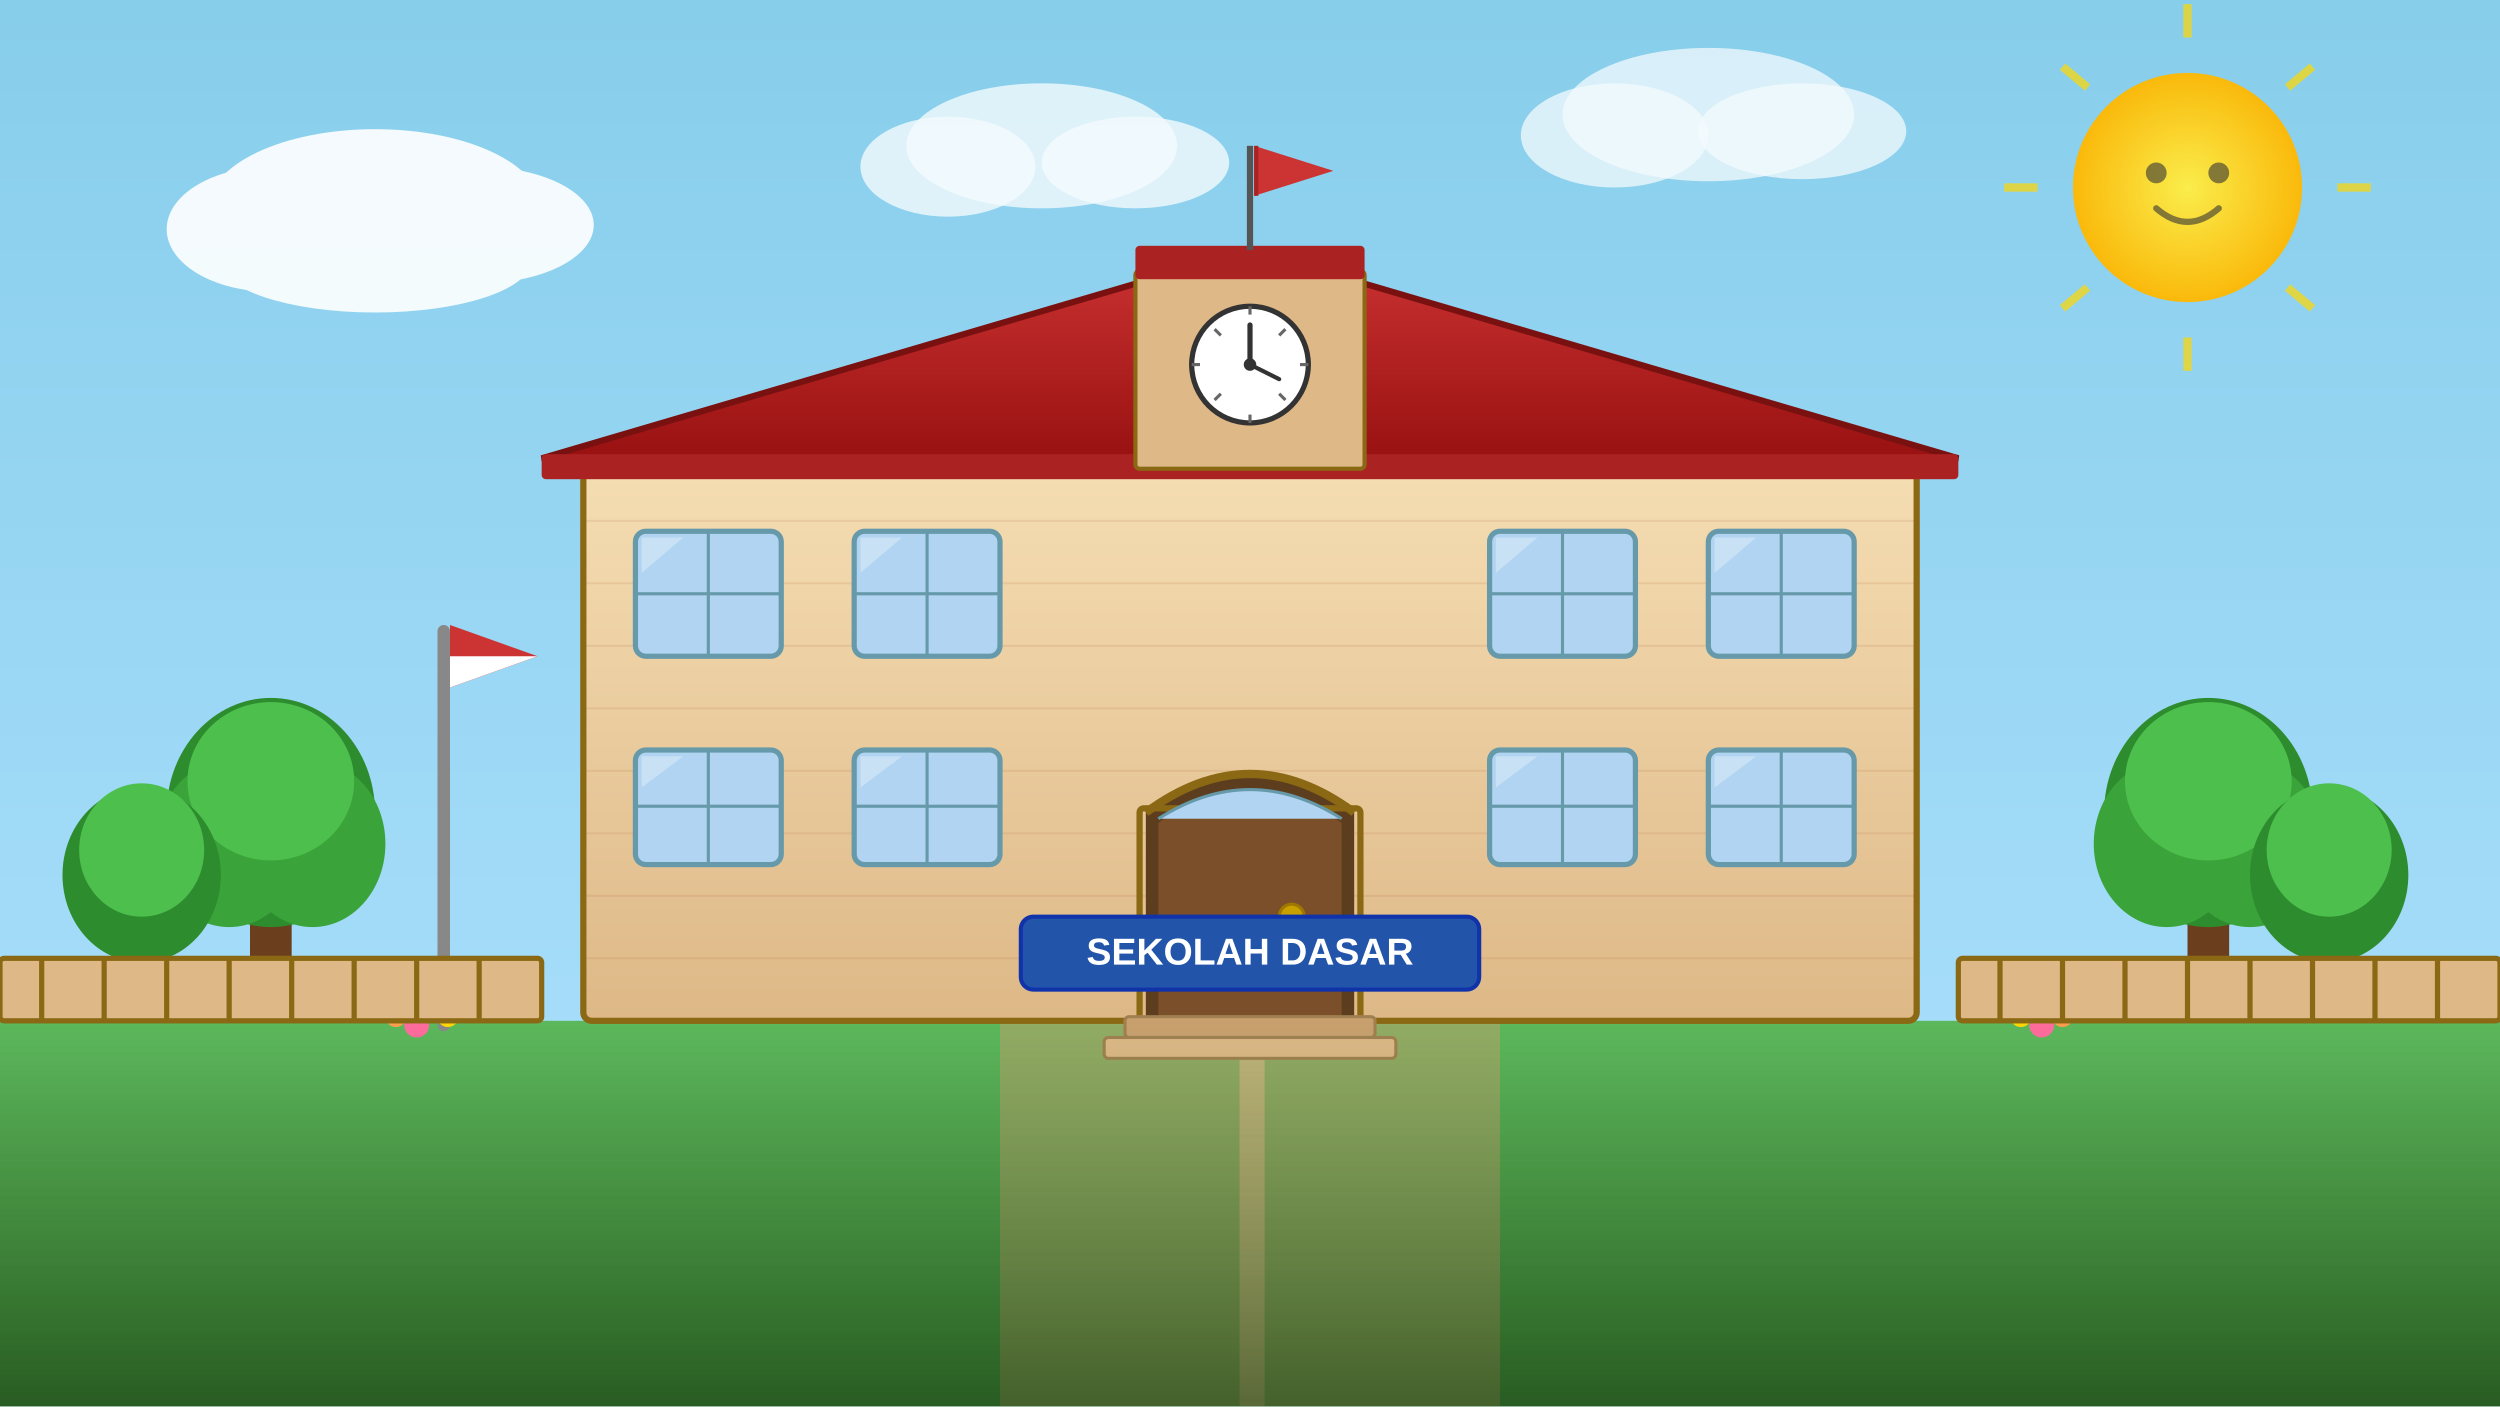
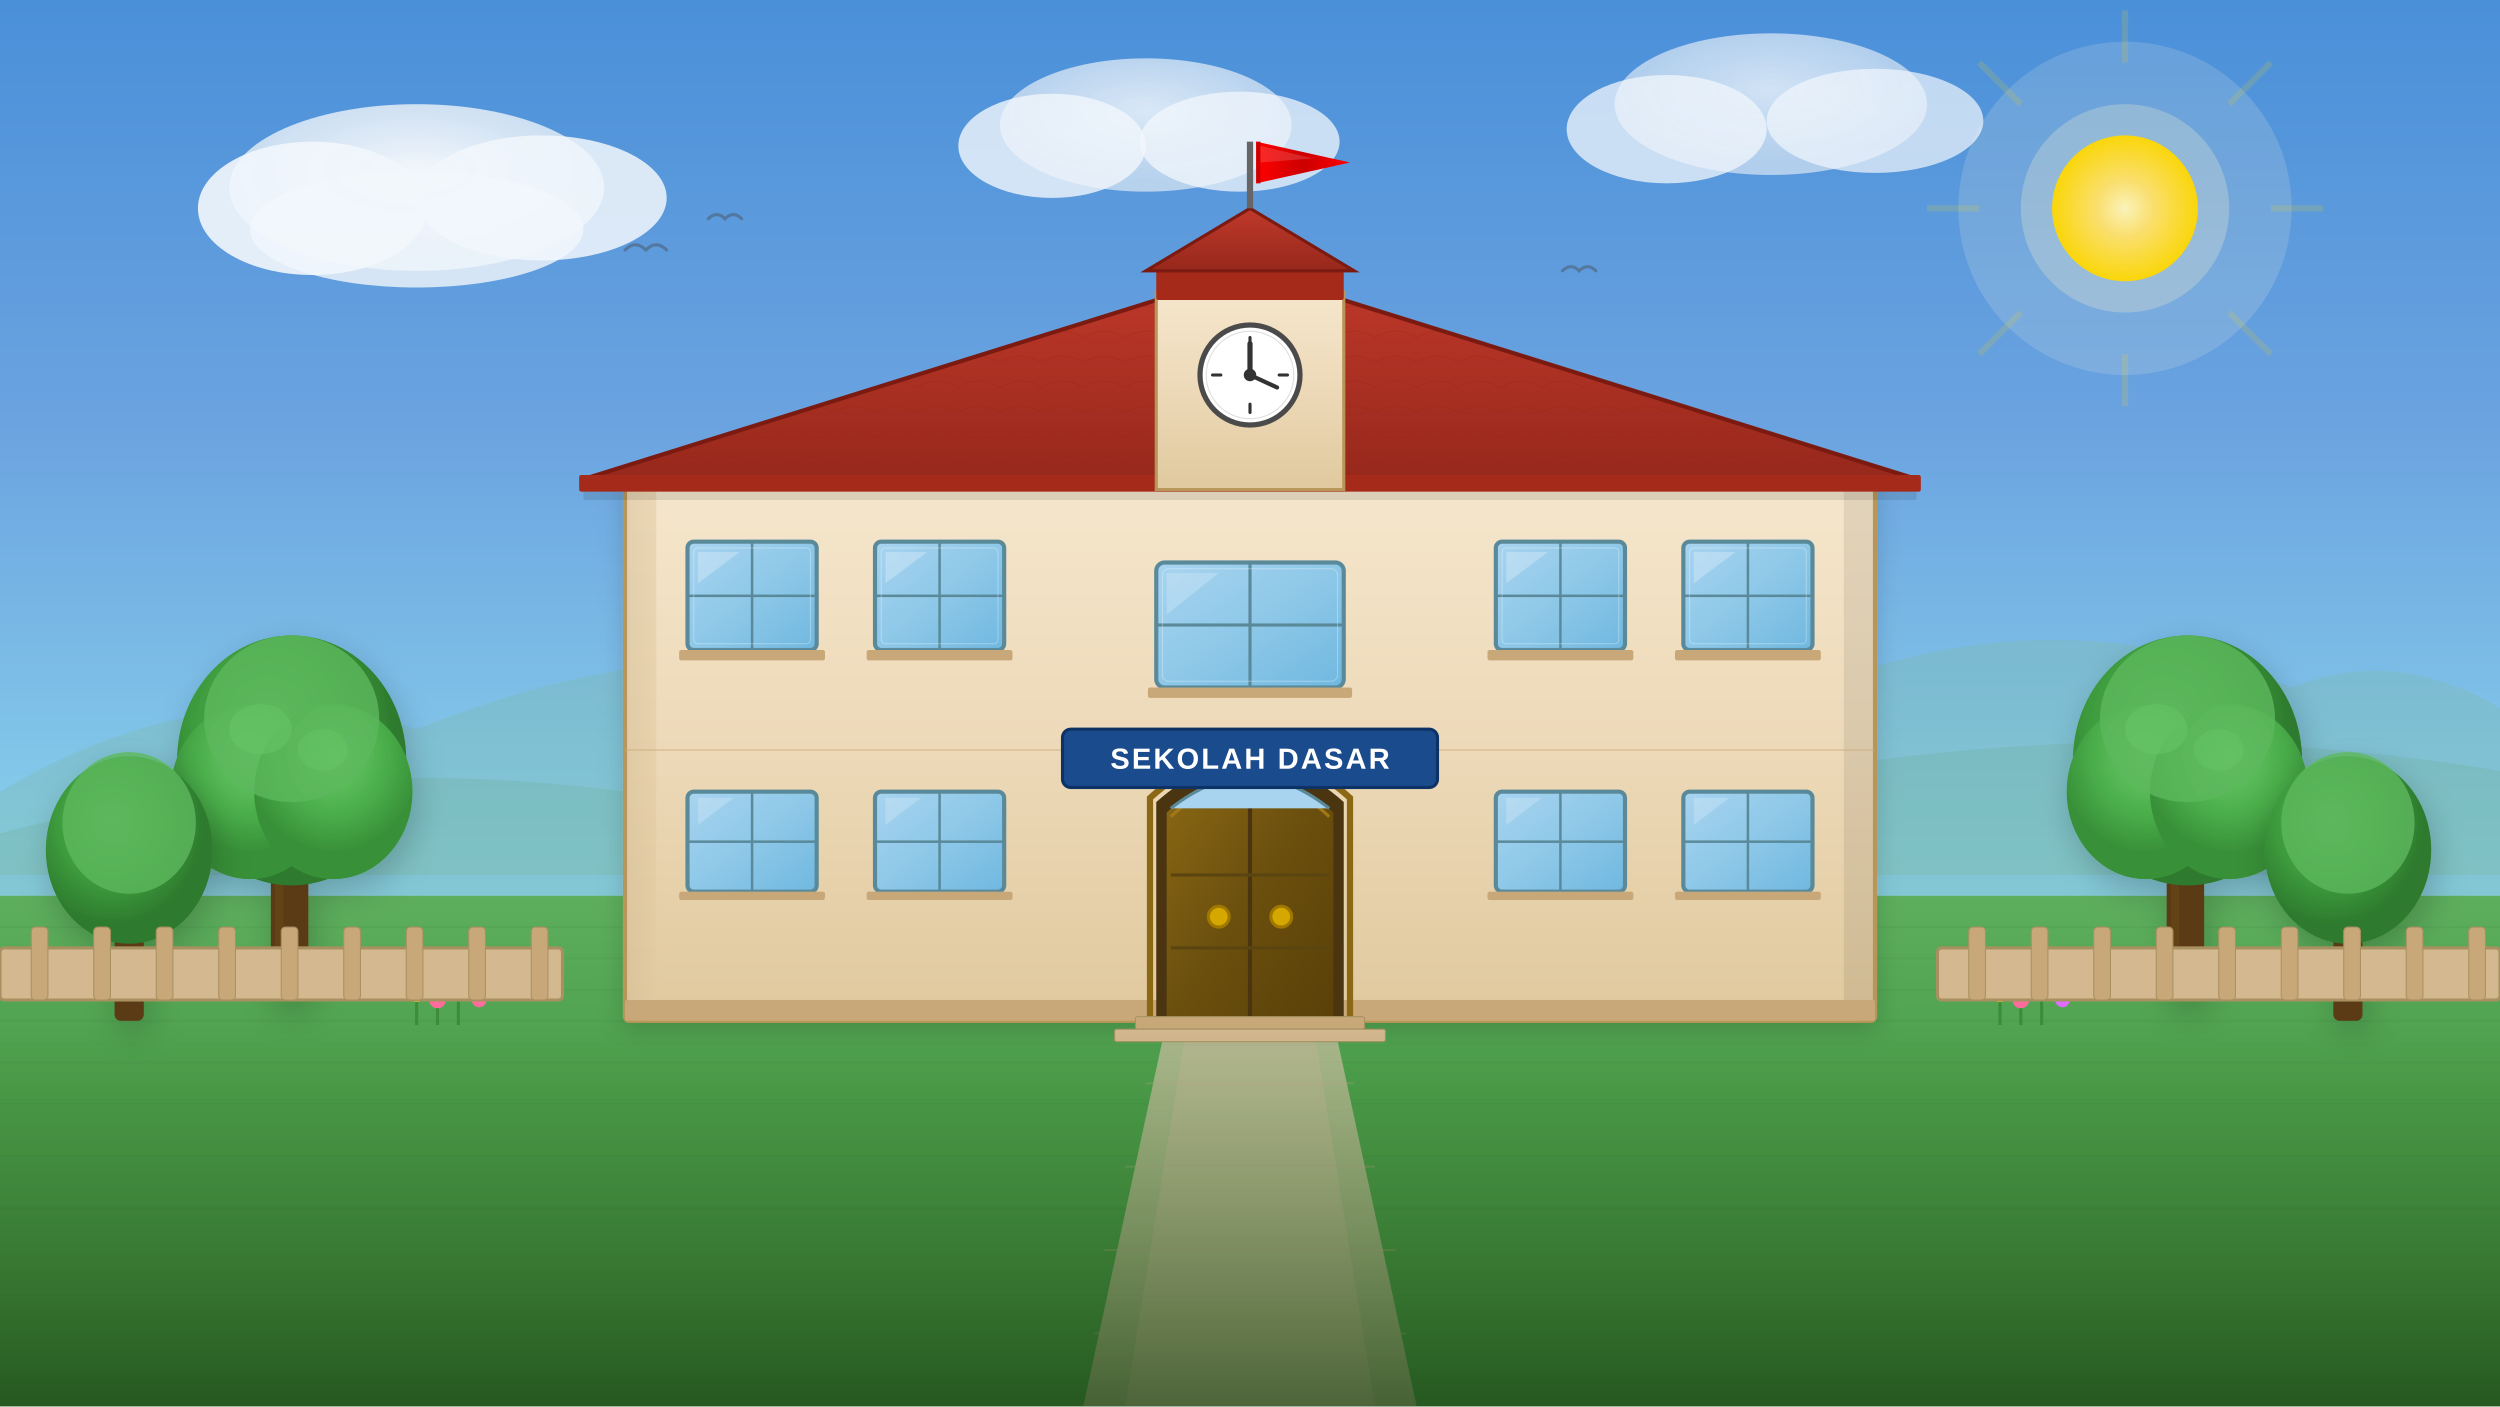
<svg xmlns="http://www.w3.org/2000/svg" viewBox="0 0 1200 675" preserveAspectRatio="xMidYMid slice">
  <defs>
    <linearGradient id="sky" x1="0%" y1="0%" x2="0%" y2="100%">
-       <stop offset="0%" stop-color="#87CEEB" />
-       <stop offset="100%" stop-color="#B0E2FF" />
+       <stop offset="0%" stop-color="#4A90D9" />
+       <stop offset="30%" stop-color="#6BA3E0" />
+       <stop offset="60%" stop-color="#87CEEB" />
+       <stop offset="100%" stop-color="#B8E4F9" />
    </linearGradient>
    <linearGradient id="grass" x1="0%" y1="0%" x2="0%" y2="100%">
+       <stop offset="0%" stop-color="#5DAE5D" />
+       <stop offset="40%" stop-color="#4A9E4A" />
+       <stop offset="100%" stop-color="#3D8B3D" />
+     </linearGradient>
+     <linearGradient id="wallMain" x1="0%" y1="0%" x2="0%" y2="100%">
+       <stop offset="0%" stop-color="#F5E6CC" />
+       <stop offset="50%" stop-color="#EDD9B8" />
+       <stop offset="100%" stop-color="#E0C99E" />
+     </linearGradient>
+     <linearGradient id="wallSide" x1="0%" y1="0%" x2="100%" y2="0%">
+       <stop offset="0%" stop-color="#D4BC94" />
+       <stop offset="100%" stop-color="#E0C99E" />
+     </linearGradient>
+     <linearGradient id="roofGrad" x1="0%" y1="0%" x2="0%" y2="100%">
+       <stop offset="0%" stop-color="#C0392B" />
+       <stop offset="100%" stop-color="#96281B" />
+     </linearGradient>
+     <pattern id="roofTiles" x="0" y="0" width="20" height="12" patternUnits="userSpaceOnUse">
+       <rect width="20" height="12" fill="none" />
+       <path d="M0,6 Q10,0 20,6" fill="none" stroke="#A02010" stroke-width="0.5" opacity="0.3" />
+     </pattern>
+     <linearGradient id="glass" x1="0%" y1="0%" x2="100%" y2="100%">
+       <stop offset="0%" stop-color="#A8D4F0" />
+       <stop offset="50%" stop-color="#8EC8E8" />
+       <stop offset="100%" stop-color="#70B8E0" />
+     </linearGradient>
+     <radialGradient id="sunGlow" cx="50%" cy="50%" r="50%">
+       <stop offset="0%" stop-color="#FFF4B8" />
+       <stop offset="40%" stop-color="#FFE066" />
+       <stop offset="100%" stop-color="#FFD700" />
+     </radialGradient>
+     <radialGradient id="cloudSoft" cx="50%" cy="40%" r="50%">
+       <stop offset="0%" stop-color="white" />
+       <stop offset="100%" stop-color="#F0F4F8" stop-opacity="0.8" />
+     </radialGradient>
+     <radialGradient id="foliage1" cx="40%" cy="35%" r="55%">
      <stop offset="0%" stop-color="#5CB85C" />
-       <stop offset="100%" stop-color="#3D8B3D" />
-     </linearGradient>
-     <linearGradient id="wall" x1="0%" y1="0%" x2="0%" y2="100%">
-       <stop offset="0%" stop-color="#F5DEB3" />
-       <stop offset="100%" stop-color="#DEB887" />
-     </linearGradient>
-     <linearGradient id="roof" x1="0%" y1="0%" x2="0%" y2="100%">
-       <stop offset="0%" stop-color="#CC3333" />
-       <stop offset="100%" stop-color="#991111" />
-     </linearGradient>
-     <radialGradient id="sun" cx="50%" cy="50%" r="50%">
-       <stop offset="0%" stop-color="#FFEE44" />
-       <stop offset="100%" stop-color="#FFB800" />
+       <stop offset="60%" stop-color="#3D9B3D" />
+       <stop offset="100%" stop-color="#2D7A2D" />
    </radialGradient>
+     <radialGradient id="foliage2" cx="50%" cy="30%" r="55%">
+       <stop offset="0%" stop-color="#6BCB6B" />
+       <stop offset="60%" stop-color="#4AAE4A" />
+       <stop offset="100%" stop-color="#389038" />
+     </radialGradient>
+     <linearGradient id="walkway" x1="0%" y1="0%" x2="0%" y2="100%">
+       <stop offset="0%" stop-color="#D4C4A8" />
+       <stop offset="100%" stop-color="#C0B090" />
+     </linearGradient>
+     <linearGradient id="doorWood" x1="0%" y1="0%" x2="100%" y2="100%">
+       <stop offset="0%" stop-color="#8B6914" />
+       <stop offset="50%" stop-color="#6B4F0E" />
+       <stop offset="100%" stop-color="#5A4008" />
+     </linearGradient>
+     <linearGradient id="flag" x1="0%" y1="0%" x2="100%" y2="0%">
+       <stop offset="0%" stop-color="#FF0000" />
+       <stop offset="50%" stop-color="#CC0000" />
+       <stop offset="100%" stop-color="#FF0000" />
+     </linearGradient>
+     <filter id="softShadow" x="-10%" y="-10%" width="130%" height="130%">
+       <feDropShadow dx="0" dy="4" stdDeviation="6" flood-opacity="0.15" />
+     </filter>
+     <filter id="treeShadow" x="-20%" y="-10%" width="150%" height="130%">
+       <feDropShadow dx="2" dy="6" stdDeviation="8" flood-opacity="0.2" />
+     </filter>
  </defs>
  <rect width="1200" height="675" fill="url(#sky)" />
-   <circle cx="1050" cy="90" r="55" fill="url(#sun)" opacity="0.95" />
-   <g stroke="#FFD700" stroke-width="4" opacity="0.7">
-     <line x1="1050" y1="18" x2="1050" y2="2" />
-     <line x1="1098" y1="42" x2="1110" y2="32" />
-     <line x1="1122" y1="90" x2="1138" y2="90" />
-     <line x1="1098" y1="138" x2="1110" y2="148" />
-     <line x1="1050" y1="162" x2="1050" y2="178" />
-     <line x1="1002" y1="138" x2="990" y2="148" />
-     <line x1="978" y1="90" x2="962" y2="90" />
-     <line x1="1002" y1="42" x2="990" y2="32" />
-   </g>
-   <circle cx="1035" cy="83" r="5" fill="#333" opacity="0.6" />
-   <circle cx="1065" cy="83" r="5" fill="#333" opacity="0.6" />
-   <path d="M1035 100 Q1050 113 1065 100" fill="none" stroke="#333" stroke-width="3" stroke-linecap="round" opacity="0.6" />
-   <g opacity="0.9">
-     <ellipse cx="180" cy="100" rx="80" ry="38" fill="white" />
-     <ellipse cx="130" cy="110" rx="50" ry="30" fill="white" />
-     <ellipse cx="230" cy="108" rx="55" ry="28" fill="white" />
-     <ellipse cx="180" cy="125" rx="75" ry="25" fill="white" />
-     <ellipse cx="500" cy="70" rx="65" ry="30" fill="white" opacity="0.8" />
-     <ellipse cx="455" cy="80" rx="42" ry="24" fill="white" opacity="0.8" />
-     <ellipse cx="545" cy="78" rx="45" ry="22" fill="white" opacity="0.8" />
-     <ellipse cx="820" cy="55" rx="70" ry="32" fill="white" opacity="0.75" />
-     <ellipse cx="775" cy="65" rx="45" ry="25" fill="white" opacity="0.75" />
-     <ellipse cx="865" cy="63" rx="50" ry="23" fill="white" opacity="0.75" />
-   </g>
-   <rect x="0" y="490" width="1200" height="185" fill="url(#grass)" />
-   <rect x="480" y="490" width="240" height="185" fill="#C8A06E" opacity="0.5" />
-   <rect x="595" y="490" width="12" height="185" fill="#DEB887" opacity="0.6" />
-   <rect x="280" y="220" width="640" height="270" fill="url(#wall)" rx="4" />
-   <g opacity="0.12" stroke="#A0522D" stroke-width="1" fill="none">
-     <line x1="280" y1="250" x2="920" y2="250" />
-     <line x1="280" y1="280" x2="920" y2="280" />
-     <line x1="280" y1="310" x2="920" y2="310" />
-     <line x1="280" y1="340" x2="920" y2="340" />
-     <line x1="280" y1="370" x2="920" y2="370" />
-     <line x1="280" y1="400" x2="920" y2="400" />
-     <line x1="280" y1="430" x2="920" y2="430" />
-     <line x1="280" y1="460" x2="920" y2="460" />
-   </g>
-   <rect x="280" y="220" width="640" height="270" fill="none" stroke="#8B6914" stroke-width="3" rx="4" />
-   <polygon points="260,220 600,120 940,220" fill="url(#roof)" />
-   <polygon points="260,220 600,120 940,220" fill="none" stroke="#7A1111" stroke-width="3" />
-   <rect x="260" y="218" width="680" height="12" fill="#AA2222" rx="2" />
-   <rect x="545" y="130" width="110" height="95" fill="#DEB887" stroke="#8B6914" stroke-width="2" rx="2" />
-   <rect x="545" y="118" width="110" height="16" fill="#AA2222" rx="2" />
-   <circle cx="600" cy="175" r="28" fill="white" stroke="#333" stroke-width="2.5" />
-   <circle cx="600" cy="175" r="3" fill="#333" />
-   <line x1="600" y1="175" x2="600" y2="156" stroke="#333" stroke-width="2.5" stroke-linecap="round" />
-   <line x1="600" y1="175" x2="614" y2="182" stroke="#333" stroke-width="2" stroke-linecap="round" />
-   <g stroke="#666" stroke-width="1.5">
-     <line x1="600" y1="151" x2="600" y2="147" />
-     <line x1="614" y1="161" x2="617" y2="158" />
-     <line x1="624" y1="175" x2="628" y2="175" />
-     <line x1="614" y1="189" x2="617" y2="192" />
-     <line x1="600" y1="199" x2="600" y2="203" />
-     <line x1="586" y1="189" x2="583" y2="192" />
-     <line x1="576" y1="175" x2="572" y2="175" />
-     <line x1="586" y1="161" x2="583" y2="158" />
-   </g>
-   <line x1="600" y1="70" x2="600" y2="120" stroke="#555" stroke-width="3" />
-   <polygon points="602,70 640,82 602,94" fill="#CC3333" />
-   <rect x="602" y="70" width="2" height="24" fill="#AA2222" />
-   <rect x="305" y="255" width="70" height="60" rx="5" fill="#B0D4F1" stroke="#6699AA" stroke-width="2.5" />
-   <line x1="340" y1="255" x2="340" y2="315" stroke="#6699AA" stroke-width="1.5" />
-   <line x1="305" y1="285" x2="375" y2="285" stroke="#6699AA" stroke-width="1.5" />
-   <polygon points="308,258 328,258 308,275" fill="white" opacity="0.3" />
-   <rect x="410" y="255" width="70" height="60" rx="5" fill="#B0D4F1" stroke="#6699AA" stroke-width="2.5" />
-   <line x1="445" y1="255" x2="445" y2="315" stroke="#6699AA" stroke-width="1.5" />
-   <line x1="410" y1="285" x2="480" y2="285" stroke="#6699AA" stroke-width="1.5" />
-   <polygon points="413,258 433,258 413,275" fill="white" opacity="0.3" />
-   <rect x="715" y="255" width="70" height="60" rx="5" fill="#B0D4F1" stroke="#6699AA" stroke-width="2.5" />
-   <line x1="750" y1="255" x2="750" y2="315" stroke="#6699AA" stroke-width="1.5" />
-   <line x1="715" y1="285" x2="785" y2="285" stroke="#6699AA" stroke-width="1.5" />
-   <polygon points="718,258 738,258 718,275" fill="white" opacity="0.3" />
-   <rect x="820" y="255" width="70" height="60" rx="5" fill="#B0D4F1" stroke="#6699AA" stroke-width="2.5" />
-   <line x1="855" y1="255" x2="855" y2="315" stroke="#6699AA" stroke-width="1.5" />
-   <line x1="820" y1="285" x2="890" y2="285" stroke="#6699AA" stroke-width="1.5" />
-   <polygon points="823,258 843,258 823,275" fill="white" opacity="0.3" />
-   <rect x="305" y="360" width="70" height="55" rx="5" fill="#B0D4F1" stroke="#6699AA" stroke-width="2.5" />
-   <line x1="340" y1="360" x2="340" y2="415" stroke="#6699AA" stroke-width="1.5" />
-   <line x1="305" y1="387" x2="375" y2="387" stroke="#6699AA" stroke-width="1.5" />
-   <polygon points="308,363 328,363 308,378" fill="white" opacity="0.3" />
-   <rect x="410" y="360" width="70" height="55" rx="5" fill="#B0D4F1" stroke="#6699AA" stroke-width="2.5" />
-   <line x1="445" y1="360" x2="445" y2="415" stroke="#6699AA" stroke-width="1.5" />
-   <line x1="410" y1="387" x2="480" y2="387" stroke="#6699AA" stroke-width="1.5" />
-   <polygon points="413,363 433,363 413,378" fill="white" opacity="0.3" />
-   <rect x="715" y="360" width="70" height="55" rx="5" fill="#B0D4F1" stroke="#6699AA" stroke-width="2.5" />
-   <line x1="750" y1="360" x2="750" y2="415" stroke="#6699AA" stroke-width="1.5" />
-   <line x1="715" y1="387" x2="785" y2="387" stroke="#6699AA" stroke-width="1.5" />
-   <polygon points="718,363 738,363 718,378" fill="white" opacity="0.3" />
-   <rect x="820" y="360" width="70" height="55" rx="5" fill="#B0D4F1" stroke="#6699AA" stroke-width="2.5" />
-   <line x1="855" y1="360" x2="855" y2="415" stroke="#6699AA" stroke-width="1.5" />
-   <line x1="820" y1="387" x2="890" y2="387" stroke="#6699AA" stroke-width="1.5" />
-   <polygon points="823,363 843,363 823,378" fill="white" opacity="0.3" />
-   <path d="M550,490 L550,390 Q600,355 650,390 L650,490 Z" fill="#5C3D1E" />
-   <path d="M556,490 L556,395 Q600,363 644,395 L644,490 Z" fill="#7B4F2A" />
-   <circle cx="620" cy="440" r="6" fill="#C8A000" stroke="#A07800" stroke-width="1.5" />
-   <path d="M550,390 Q600,353 650,390" fill="none" stroke="#8B6914" stroke-width="4" />
-   <rect x="547" y="388" width="106" height="102" fill="none" stroke="#8B6914" stroke-width="3" rx="2" />
-   <path d="M556,393 Q600,365 644,393" fill="#B0D4F1" stroke="#6699AA" stroke-width="1.5" />
-   <rect x="490" y="440" width="220" height="35" rx="6" fill="#2255AA" stroke="#1133AA" stroke-width="2" />
-   <text x="600" y="463" text-anchor="middle" font-family="Arial, sans-serif" font-size="18" font-weight="bold" fill="white">SEKOLAH DASAR</text>
-   <rect x="540" y="488" width="120" height="10" rx="2" fill="#C8A06E" stroke="#A08050" stroke-width="1.5" />
-   <rect x="530" y="498" width="140" height="10" rx="2" fill="#DEB887" stroke="#A08050" stroke-width="1.5" />
-   <rect x="210" y="300" width="6" height="195" fill="#888" rx="3" />
-   <polygon points="216,300 258,315 216,330" fill="#CC3333" />
-   <polygon points="216,315 258,315 216,330" fill="white" />
-   <rect x="120" y="400" width="20" height="90" rx="5" fill="#6B3F1E" />
-   <ellipse cx="130" cy="390" rx="50" ry="55" fill="#2D8C2D" />
-   <ellipse cx="110" cy="405" rx="35" ry="40" fill="#3AA33A" />
-   <ellipse cx="150" cy="405" rx="35" ry="40" fill="#3AA33A" />
-   <ellipse cx="130" cy="375" rx="40" ry="38" fill="#4DBF4D" />
-   <rect x="60" y="430" width="16" height="60" rx="4" fill="#6B3F1E" />
-   <ellipse cx="68" cy="420" rx="38" ry="42" fill="#2D8C2D" />
-   <ellipse cx="68" cy="408" rx="30" ry="32" fill="#4DBF4D" />
-   <rect x="1050" y="400" width="20" height="90" rx="5" fill="#6B3F1E" />
-   <ellipse cx="1060" cy="390" rx="50" ry="55" fill="#2D8C2D" />
-   <ellipse cx="1040" cy="405" rx="35" ry="40" fill="#3AA33A" />
-   <ellipse cx="1080" cy="405" rx="35" ry="40" fill="#3AA33A" />
-   <ellipse cx="1060" cy="375" rx="40" ry="38" fill="#4DBF4D" />
-   <rect x="1110" y="430" width="16" height="60" rx="4" fill="#6B3F1E" />
-   <ellipse cx="1118" cy="420" rx="38" ry="42" fill="#2D8C2D" />
-   <ellipse cx="1118" cy="408" rx="30" ry="32" fill="#4DBF4D" />
-   <circle cx="200" cy="492" r="6" fill="#FF6B9D" />
-   <circle cx="190" cy="488" r="5" fill="#FF9D4D" />
-   <circle cx="215" cy="488" r="5" fill="#FFD700" />
-   <circle cx="980" cy="492" r="6" fill="#FF6B9D" />
-   <circle cx="990" cy="488" r="5" fill="#FF9D4D" />
-   <circle cx="970" cy="488" r="5" fill="#FFD700" />
-   <g stroke="#8B6914" stroke-width="2.5" fill="none">
-     <rect x="0" y="460" width="260" height="30" rx="2" fill="#DEB887" stroke="#8B6914" />
-     <line x1="20" y1="460" x2="20" y2="490" />
-     <line x1="50" y1="460" x2="50" y2="490" />
-     <line x1="80" y1="460" x2="80" y2="490" />
-     <line x1="110" y1="460" x2="110" y2="490" />
-     <line x1="140" y1="460" x2="140" y2="490" />
-     <line x1="170" y1="460" x2="170" y2="490" />
-     <line x1="200" y1="460" x2="200" y2="490" />
-     <line x1="230" y1="460" x2="230" y2="490" />
-   </g>
-   <g stroke="#8B6914" stroke-width="2.5" fill="none">
-     <rect x="940" y="460" width="260" height="30" rx="2" fill="#DEB887" stroke="#8B6914" />
-     <line x1="960" y1="460" x2="960" y2="490" />
-     <line x1="990" y1="460" x2="990" y2="490" />
-     <line x1="1020" y1="460" x2="1020" y2="490" />
-     <line x1="1050" y1="460" x2="1050" y2="490" />
-     <line x1="1080" y1="460" x2="1080" y2="490" />
-     <line x1="1110" y1="460" x2="1110" y2="490" />
-     <line x1="1140" y1="460" x2="1140" y2="490" />
-     <line x1="1170" y1="460" x2="1170" y2="490" />
+   <path d="M0,380 Q100,320 200,350 Q350,290 450,340 Q550,300 650,330 Q800,280 900,320 Q1000,290 1100,330 Q1150,310 1200,340 L1200,420 L0,420 Z" fill="#7CB9A0" opacity="0.3" />
+   <path d="M0,400 Q150,360 300,380 Q450,350 600,370 Q750,340 900,365 Q1050,345 1200,370 L1200,440 L0,440 Z" fill="#6AAD8E" opacity="0.25" />
+   <circle cx="1020" cy="100" r="80" fill="#FFF9E0" opacity="0.15" />
+   <circle cx="1020" cy="100" r="50" fill="#FFF4CC" opacity="0.25" />
+   <circle cx="1020" cy="100" r="35" fill="url(#sunGlow)" opacity="0.95" />
+   <g opacity="0.15">
+     <line x1="1020" y1="30" x2="1020" y2="5" stroke="#FFD700" stroke-width="3" />
+     <line x1="1070" y1="50" x2="1090" y2="30" stroke="#FFD700" stroke-width="3" />
+     <line x1="1090" y1="100" x2="1115" y2="100" stroke="#FFD700" stroke-width="3" />
+     <line x1="1070" y1="150" x2="1090" y2="170" stroke="#FFD700" stroke-width="3" />
+     <line x1="1020" y1="170" x2="1020" y2="195" stroke="#FFD700" stroke-width="3" />
+     <line x1="970" y1="150" x2="950" y2="170" stroke="#FFD700" stroke-width="3" />
+     <line x1="950" y1="100" x2="925" y2="100" stroke="#FFD700" stroke-width="3" />
+     <line x1="970" y1="50" x2="950" y2="30" stroke="#FFD700" stroke-width="3" />
+   </g>
+   <g opacity="0.92">
+     <ellipse cx="200" cy="90" rx="90" ry="40" fill="url(#cloudSoft)" />
+     <ellipse cx="150" cy="100" rx="55" ry="32" fill="white" opacity="0.9" />
+     <ellipse cx="260" cy="95" rx="60" ry="30" fill="white" opacity="0.85" />
+     <ellipse cx="200" cy="110" rx="80" ry="28" fill="white" opacity="0.8" />
+     <ellipse cx="550" cy="60" rx="70" ry="32" fill="url(#cloudSoft)" opacity="0.85" />
+     <ellipse cx="505" cy="70" rx="45" ry="25" fill="white" opacity="0.8" />
+     <ellipse cx="595" cy="68" rx="48" ry="24" fill="white" opacity="0.75" />
+     <ellipse cx="850" cy="50" rx="75" ry="34" fill="url(#cloudSoft)" opacity="0.8" />
+     <ellipse cx="800" cy="62" rx="48" ry="26" fill="white" opacity="0.75" />
+     <ellipse cx="900" cy="58" rx="52" ry="25" fill="white" opacity="0.7" />
+   </g>
+   <rect x="0" y="430" width="1200" height="245" fill="url(#grass)" />
+   <g opacity="0.08" stroke="#2D6B2D" stroke-width="1">
+     <line x1="0" y1="445" x2="1200" y2="445" />
+     <line x1="0" y1="460" x2="1200" y2="460" />
+     <line x1="0" y1="475" x2="1200" y2="475" />
+     <line x1="0" y1="490" x2="1200" y2="490" />
+     <line x1="0" y1="510" x2="1200" y2="510" />
+     <line x1="0" y1="530" x2="1200" y2="530" />
+     <line x1="0" y1="555" x2="1200" y2="555" />
+     <line x1="0" y1="580" x2="1200" y2="580" />
+   </g>
+   <path d="M520,675 L560,490 L640,490 L680,675 Z" fill="url(#walkway)" opacity="0.7" />
+   <path d="M540,675 L570,490 L630,490 L660,675 Z" fill="#C8B898" opacity="0.4" />
+   <g stroke="#B8A888" stroke-width="1" opacity="0.3">
+     <line x1="550" y1="520" x2="650" y2="520" />
+     <line x1="540" y1="560" x2="660" y2="560" />
+     <line x1="530" y1="600" x2="670" y2="600" />
+     <line x1="525" y1="640" x2="675" y2="640" />
+   </g>
+   <g filter="url(#softShadow)">
+     <rect x="300" y="230" width="600" height="260" fill="url(#wallMain)" rx="2" />
+     <rect x="300" y="230" width="15" height="260" fill="url(#wallSide)" opacity="0.5" />
+     <rect x="885" y="230" width="15" height="260" fill="rgba(0,0,0,0.08)" />
+     <rect x="300" y="230" width="600" height="260" fill="none" stroke="#B8965A" stroke-width="2" rx="2" />
+     <line x1="300" y1="360" x2="900" y2="360" stroke="#C8A878" stroke-width="1" opacity="0.4" />
+     <rect x="300" y="480" width="600" height="10" fill="#C8A878" rx="1" />
+   </g>
+   <g>
+     <polygon points="280,230 600,130 920,230" fill="url(#roofGrad)" />
+     <polygon points="280,230 600,130 920,230" fill="url(#roofTiles)" />
+     <polygon points="280,230 600,130 920,230" fill="none" stroke="#7A1A10" stroke-width="2" />
+     <line x1="600" y1="130" x2="600" y2="130" stroke="#8B1A10" stroke-width="4" stroke-linecap="round" />
+     <rect x="278" y="228" width="644" height="8" fill="#A52A1A" rx="1" />
+     <rect x="280" y="236" width="640" height="4" fill="rgba(0,0,0,0.1)" rx="1" />
+   </g>
+   <g>
+     <rect x="555" y="140" width="90" height="95" fill="url(#wallMain)" stroke="#B8965A" stroke-width="1.5" />
+     <rect x="555" y="130" width="90" height="14" fill="#A52A1A" rx="1" />
+     <polygon points="550,130 600,100 650,130" fill="url(#roofGrad)" stroke="#7A1A10" stroke-width="1.5" />
+     <circle cx="600" cy="180" r="24" fill="#FEFEFE" stroke="#4A4A4A" stroke-width="2.5" />
+     <circle cx="600" cy="180" r="21" fill="white" stroke="#DDD" stroke-width="0.5" />
+     <g fill="none" stroke="#333" stroke-width="1.5" stroke-linecap="round">
+       <line x1="600" y1="162" x2="600" y2="166" />
+       <line x1="618" y1="180" x2="614" y2="180" />
+       <line x1="600" y1="198" x2="600" y2="194" />
+       <line x1="582" y1="180" x2="586" y2="180" />
+     </g>
+     <line x1="600" y1="180" x2="600" y2="165" stroke="#333" stroke-width="2.5" stroke-linecap="round" />
+     <line x1="600" y1="180" x2="613" y2="186" stroke="#333" stroke-width="2" stroke-linecap="round" />
+     <circle cx="600" cy="180" r="3" fill="#333" />
+   </g>
+   <line x1="600" y1="68" x2="600" y2="100" stroke="#666" stroke-width="3" />
+   <polygon points="603,68 648,78 603,88" fill="url(#flag)" />
+   <rect x="603" y="68" width="2" height="20" fill="#CC0000" />
+   <polygon points="605,70 630,76 605,78" fill="white" opacity="0.15" />
+   <g>
+     <rect x="330" y="260" width="62" height="52" rx="3" fill="url(#glass)" stroke="#5A8A9A" stroke-width="2" />
+     <line x1="361" y1="260" x2="361" y2="312" stroke="#5A8A9A" stroke-width="1.2" />
+     <line x1="330" y1="286" x2="392" y2="286" stroke="#5A8A9A" stroke-width="1.2" />
+     <rect x="333" y="263" width="56" height="46" rx="2" fill="none" stroke="rgba(255,255,255,0.3)" stroke-width="0.5" />
+     <polygon points="335,265 355,265 335,280" fill="white" opacity="0.25" />
+     <rect x="326" y="312" width="70" height="5" rx="1" fill="#C8A878" />
+   </g>
+   <g>
+     <rect x="420" y="260" width="62" height="52" rx="3" fill="url(#glass)" stroke="#5A8A9A" stroke-width="2" />
+     <line x1="451" y1="260" x2="451" y2="312" stroke="#5A8A9A" stroke-width="1.2" />
+     <line x1="420" y1="286" x2="482" y2="286" stroke="#5A8A9A" stroke-width="1.2" />
+     <rect x="423" y="263" width="56" height="46" rx="2" fill="none" stroke="rgba(255,255,255,0.3)" stroke-width="0.5" />
+     <polygon points="425,265 445,265 425,280" fill="white" opacity="0.25" />
+     <rect x="416" y="312" width="70" height="5" rx="1" fill="#C8A878" />
+   </g>
+   <g>
+     <rect x="718" y="260" width="62" height="52" rx="3" fill="url(#glass)" stroke="#5A8A9A" stroke-width="2" />
+     <line x1="749" y1="260" x2="749" y2="312" stroke="#5A8A9A" stroke-width="1.2" />
+     <line x1="718" y1="286" x2="780" y2="286" stroke="#5A8A9A" stroke-width="1.2" />
+     <rect x="721" y="263" width="56" height="46" rx="2" fill="none" stroke="rgba(255,255,255,0.3)" stroke-width="0.5" />
+     <polygon points="723,265 743,265 723,280" fill="white" opacity="0.25" />
+     <rect x="714" y="312" width="70" height="5" rx="1" fill="#C8A878" />
+   </g>
+   <g>
+     <rect x="808" y="260" width="62" height="52" rx="3" fill="url(#glass)" stroke="#5A8A9A" stroke-width="2" />
+     <line x1="839" y1="260" x2="839" y2="312" stroke="#5A8A9A" stroke-width="1.2" />
+     <line x1="808" y1="286" x2="870" y2="286" stroke="#5A8A9A" stroke-width="1.2" />
+     <rect x="811" y="263" width="56" height="46" rx="2" fill="none" stroke="rgba(255,255,255,0.3)" stroke-width="0.5" />
+     <polygon points="813,265 833,265 813,280" fill="white" opacity="0.25" />
+     <rect x="804" y="312" width="70" height="5" rx="1" fill="#C8A878" />
+   </g>
+   <g>
+     <rect x="330" y="380" width="62" height="48" rx="3" fill="url(#glass)" stroke="#5A8A9A" stroke-width="2" />
+     <line x1="361" y1="380" x2="361" y2="428" stroke="#5A8A9A" stroke-width="1.2" />
+     <line x1="330" y1="404" x2="392" y2="404" stroke="#5A8A9A" stroke-width="1.2" />
+     <polygon points="335,383 352,383 335,396" fill="white" opacity="0.2" />
+     <rect x="326" y="428" width="70" height="4" rx="1" fill="#C8A878" />
+   </g>
+   <g>
+     <rect x="420" y="380" width="62" height="48" rx="3" fill="url(#glass)" stroke="#5A8A9A" stroke-width="2" />
+     <line x1="451" y1="380" x2="451" y2="428" stroke="#5A8A9A" stroke-width="1.2" />
+     <line x1="420" y1="404" x2="482" y2="404" stroke="#5A8A9A" stroke-width="1.2" />
+     <polygon points="425,383 442,383 425,396" fill="white" opacity="0.2" />
+     <rect x="416" y="428" width="70" height="4" rx="1" fill="#C8A878" />
+   </g>
+   <g>
+     <rect x="718" y="380" width="62" height="48" rx="3" fill="url(#glass)" stroke="#5A8A9A" stroke-width="2" />
+     <line x1="749" y1="380" x2="749" y2="428" stroke="#5A8A9A" stroke-width="1.2" />
+     <line x1="718" y1="404" x2="780" y2="404" stroke="#5A8A9A" stroke-width="1.2" />
+     <polygon points="723,383 740,383 723,396" fill="white" opacity="0.2" />
+     <rect x="714" y="428" width="70" height="4" rx="1" fill="#C8A878" />
+   </g>
+   <g>
+     <rect x="808" y="380" width="62" height="48" rx="3" fill="url(#glass)" stroke="#5A8A9A" stroke-width="2" />
+     <line x1="839" y1="380" x2="839" y2="428" stroke="#5A8A9A" stroke-width="1.2" />
+     <line x1="808" y1="404" x2="870" y2="404" stroke="#5A8A9A" stroke-width="1.2" />
+     <polygon points="813,383 830,383 813,396" fill="white" opacity="0.2" />
+     <rect x="804" y="428" width="70" height="4" rx="1" fill="#C8A878" />
+   </g>
+   <g>
+     <rect x="555" y="270" width="90" height="60" rx="4" fill="url(#glass)" stroke="#5A8A9A" stroke-width="2" />
+     <line x1="600" y1="270" x2="600" y2="330" stroke="#5A8A9A" stroke-width="1.5" />
+     <line x1="555" y1="300" x2="645" y2="300" stroke="#5A8A9A" stroke-width="1.5" />
+     <rect x="558" y="273" width="84" height="54" rx="3" fill="none" stroke="rgba(255,255,255,0.3)" stroke-width="0.5" />
+     <polygon points="560,275 585,275 560,295" fill="white" opacity="0.2" />
+     <rect x="551" y="330" width="98" height="5" rx="1" fill="#C8A878" />
+   </g>
+   <g>
+     <path d="M555,490 L555,385 Q600,345 645,385 L645,490 Z" fill="#4A3510" />
+     <path d="M560,490 L560,390 Q600,353 640,390 L640,490 Z" fill="url(#doorWood)" />
+     <path d="M562,392 Q600,356 638,392" fill="none" stroke="#A07818" stroke-width="1.5" />
+     <line x1="600" y1="370" x2="600" y2="490" stroke="#4A3510" stroke-width="2" />
+     <line x1="562" y1="420" x2="638" y2="420" stroke="#5A4510" stroke-width="1.5" />
+     <line x1="562" y1="455" x2="638" y2="455" stroke="#5A4510" stroke-width="1.5" />
+     <circle cx="615" cy="440" r="5" fill="#D4A800" stroke="#A07800" stroke-width="1.5" />
+     <circle cx="585" cy="440" r="5" fill="#D4A800" stroke="#A07800" stroke-width="1.5" />
+     <path d="M562,388 Q600,358 638,388" fill="#A8D4F0" stroke="#5A8A9A" stroke-width="1.5" />
+     <path d="M552,492 L552,383 Q600,340 648,383 L648,492" fill="none" stroke="#8B6914" stroke-width="3" />
+   </g>
+   <rect x="510" y="350" width="180" height="28" rx="4" fill="#1A4B8C" stroke="#0D3366" stroke-width="1.5" />
+   <text x="600" y="369" text-anchor="middle" font-family="Arial, sans-serif" font-size="14" font-weight="bold" fill="white" letter-spacing="1">SEKOLAH DASAR</text>
+   <rect x="545" y="488" width="110" height="6" rx="1" fill="#C8A878" stroke="#A89060" stroke-width="0.5" />
+   <rect x="535" y="494" width="130" height="6" rx="1" fill="#D4B890" stroke="#A89060" stroke-width="0.5" />
+   <g filter="url(#treeShadow)">
+     <rect x="130" y="380" width="18" height="100" rx="4" fill="#5A3A14" />
+     <rect x="132" y="380" width="4" height="100" rx="2" fill="#6B4A1E" opacity="0.5" />
+     <ellipse cx="140" cy="365" rx="55" ry="60" fill="url(#foliage1)" />
+     <ellipse cx="120" cy="380" rx="38" ry="42" fill="url(#foliage2)" />
+     <ellipse cx="160" cy="380" rx="38" ry="42" fill="url(#foliage2)" />
+     <ellipse cx="140" cy="345" rx="42" ry="40" fill="#5CB85C" opacity="0.8" />
+     <ellipse cx="125" cy="350" rx="15" ry="12" fill="#6BCB6B" opacity="0.4" />
+     <ellipse cx="155" cy="360" rx="12" ry="10" fill="#6BCB6B" opacity="0.3" />
+   </g>
+   <g filter="url(#treeShadow)">
+     <rect x="55" y="420" width="14" height="70" rx="3" fill="#5A3A14" />
+     <ellipse cx="62" cy="408" rx="40" ry="45" fill="url(#foliage1)" />
+     <ellipse cx="62" cy="395" rx="32" ry="34" fill="#5CB85C" opacity="0.8" />
+   </g>
+   <g filter="url(#treeShadow)">
+     <rect x="1040" y="380" width="18" height="100" rx="4" fill="#5A3A14" />
+     <rect x="1042" y="380" width="4" height="100" rx="2" fill="#6B4A1E" opacity="0.5" />
+     <ellipse cx="1050" cy="365" rx="55" ry="60" fill="url(#foliage1)" />
+     <ellipse cx="1030" cy="380" rx="38" ry="42" fill="url(#foliage2)" />
+     <ellipse cx="1070" cy="380" rx="38" ry="42" fill="url(#foliage2)" />
+     <ellipse cx="1050" cy="345" rx="42" ry="40" fill="#5CB85C" opacity="0.8" />
+     <ellipse cx="1035" cy="350" rx="15" ry="12" fill="#6BCB6B" opacity="0.4" />
+     <ellipse cx="1065" cy="360" rx="12" ry="10" fill="#6BCB6B" opacity="0.3" />
+   </g>
+   <g filter="url(#treeShadow)">
+     <rect x="1120" y="420" width="14" height="70" rx="3" fill="#5A3A14" />
+     <ellipse cx="1127" cy="408" rx="40" ry="45" fill="url(#foliage1)" />
+     <ellipse cx="1127" cy="395" rx="32" ry="34" fill="#5CB85C" opacity="0.8" />
+   </g>
+   <g>
+     <circle cx="210" cy="480" r="4" fill="#FF6B9D" />
+     <circle cx="220" cy="475" r="3.5" fill="#FF9D4D" />
+     <circle cx="200" cy="478" r="3" fill="#FFD700" />
+     <circle cx="230" cy="480" r="3.5" fill="#FF6B9D" />
+     <line x1="210" y1="484" x2="210" y2="492" stroke="#3D8B3D" stroke-width="1.5" />
+     <line x1="220" y1="479" x2="220" y2="492" stroke="#3D8B3D" stroke-width="1.5" />
+     <line x1="200" y1="481" x2="200" y2="492" stroke="#3D8B3D" stroke-width="1.5" />
+   </g>
+   <g>
+     <circle cx="970" cy="480" r="4" fill="#FF6B9D" />
+     <circle cx="980" cy="475" r="3.5" fill="#FF9D4D" />
+     <circle cx="960" cy="478" r="3" fill="#FFD700" />
+     <circle cx="990" cy="480" r="3.5" fill="#E06BFF" />
+     <line x1="970" y1="484" x2="970" y2="492" stroke="#3D8B3D" stroke-width="1.5" />
+     <line x1="980" y1="479" x2="980" y2="492" stroke="#3D8B3D" stroke-width="1.5" />
+     <line x1="960" y1="481" x2="960" y2="492" stroke="#3D8B3D" stroke-width="1.5" />
+   </g>
+   <g>
+     <rect x="0" y="455" width="270" height="25" rx="2" fill="#D4B890" stroke="#A89060" stroke-width="1.5" />
+     <g fill="#C8A878" stroke="#A89060" stroke-width="0.5">
+       <rect x="15" y="445" width="8" height="35" rx="2" />
+       <rect x="45" y="445" width="8" height="35" rx="2" />
+       <rect x="75" y="445" width="8" height="35" rx="2" />
+       <rect x="105" y="445" width="8" height="35" rx="2" />
+       <rect x="135" y="445" width="8" height="35" rx="2" />
+       <rect x="165" y="445" width="8" height="35" rx="2" />
+       <rect x="195" y="445" width="8" height="35" rx="2" />
+       <rect x="225" y="445" width="8" height="35" rx="2" />
+       <rect x="255" y="445" width="8" height="35" rx="2" />
+     </g>
+     <rect x="930" y="455" width="270" height="25" rx="2" fill="#D4B890" stroke="#A89060" stroke-width="1.5" />
+     <g fill="#C8A878" stroke="#A89060" stroke-width="0.5">
+       <rect x="945" y="445" width="8" height="35" rx="2" />
+       <rect x="975" y="445" width="8" height="35" rx="2" />
+       <rect x="1005" y="445" width="8" height="35" rx="2" />
+       <rect x="1035" y="445" width="8" height="35" rx="2" />
+       <rect x="1065" y="445" width="8" height="35" rx="2" />
+       <rect x="1095" y="445" width="8" height="35" rx="2" />
+       <rect x="1125" y="445" width="8" height="35" rx="2" />
+       <rect x="1155" y="445" width="8" height="35" rx="2" />
+       <rect x="1185" y="445" width="8" height="35" rx="2" />
+     </g>
+   </g>
+   <g fill="none" stroke="#444" stroke-width="1.5" stroke-linecap="round" opacity="0.4">
+     <path d="M300,120 Q305,115 310,120 Q315,115 320,120" />
+     <path d="M340,105 Q344,101 348,105 Q352,101 356,105" />
+     <path d="M750,130 Q754,126 758,130 Q762,126 766,130" />
  </g>
  <linearGradient id="groundFade" x1="0" y1="0" x2="0" y2="1">
    <stop offset="0%" stop-color="#3D6E2A" stop-opacity="0" />
-     <stop offset="100%" stop-color="#1A3D10" stop-opacity="0.6" />
+     <stop offset="100%" stop-color="#1A3D10" stop-opacity="0.65" />
  </linearGradient>
  <rect x="0" y="490" width="1200" height="185" fill="url(#groundFade)" />
</svg>
